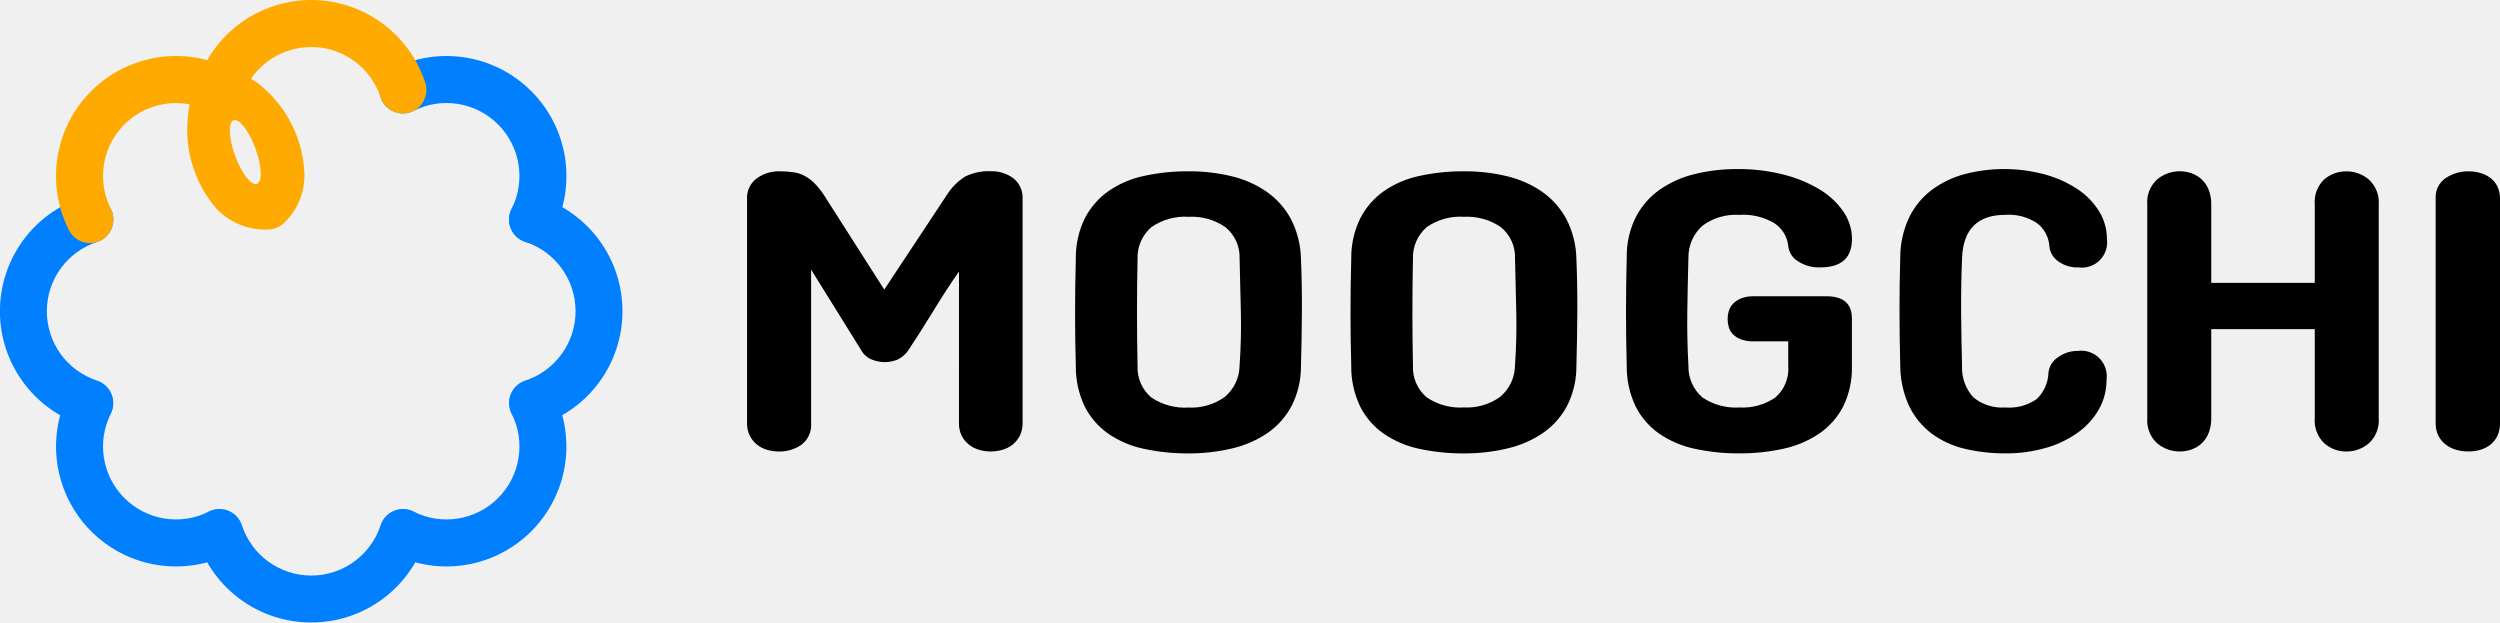
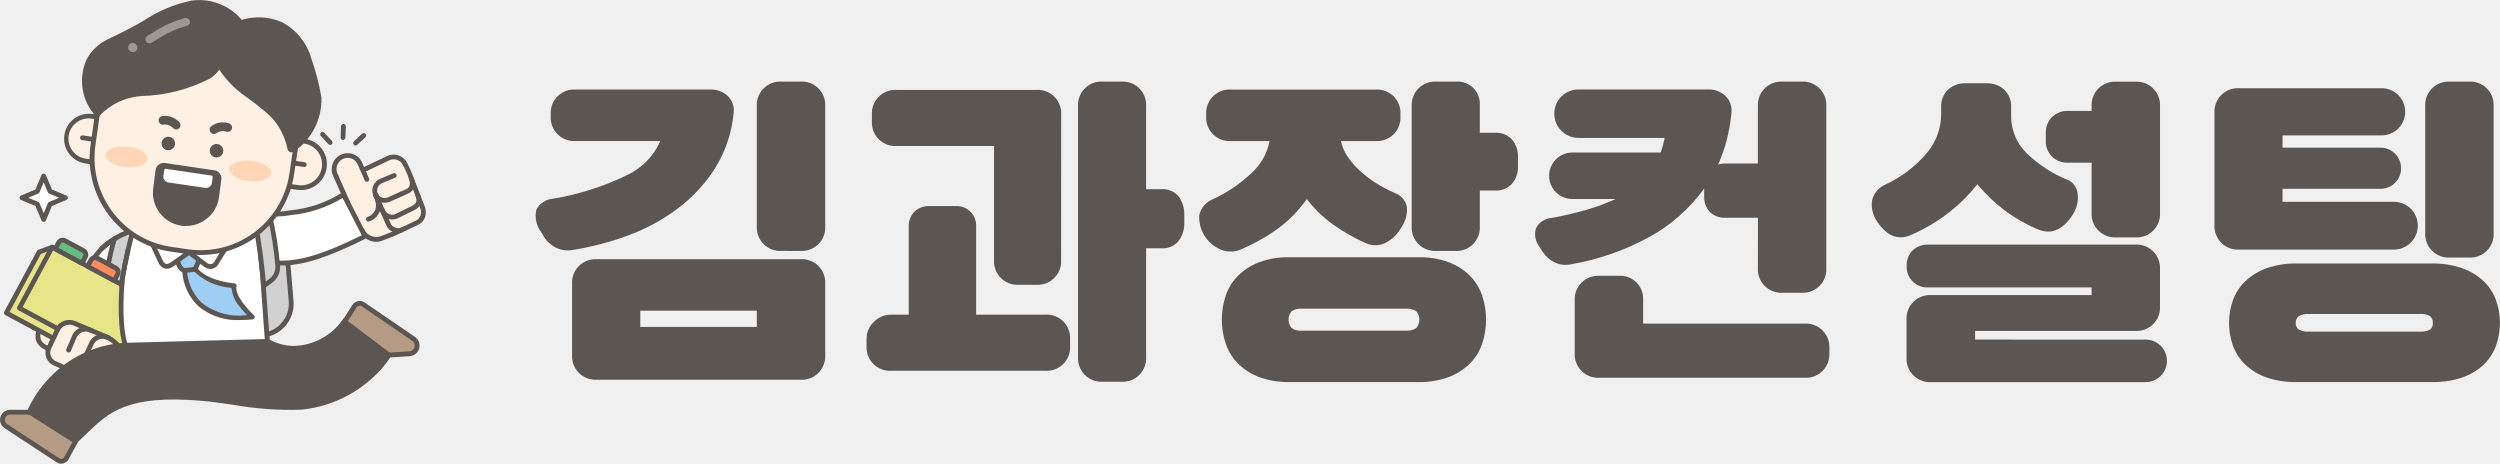
- <svg xmlns="http://www.w3.org/2000/svg" width="158.568" height="39.481" viewBox="0 0 158.568 39.481">
+ <svg xmlns="http://www.w3.org/2000/svg" id="logo" width="180" height="33.383" viewBox="0 0 180 33.383">
  <defs>
    <clipPath id="clip-path">
-       <path id="사각형_3258" data-name="사각형 3258" style="fill:none" d="M0 0h158.568v39.481H0z" />
+       <path id="사각형_2814" data-name="사각형 2814" class="cls-1" d="M0 0h180v33.383H0z" />
+     </clipPath>
+     <clipPath id="clip-path-3">
+       <path id="사각형_2810" data-name="사각형 2810" class="cls-1" d="M0 0h4.453v2.464H0z" />
+     </clipPath>
+     <clipPath id="clip-path-4">
+       <path id="사각형_2811" data-name="사각형 2811" class="cls-1" d="M0 0h3.007v1.512H0z" />
    </clipPath>
    <style>
-             .cls-3{fill:#007fff}
+             .cls-1{fill:none}.cls-2{clip-path:url(#clip-path)}.cls-3{fill:#5b5652}.cls-4{fill:#fff}.cls-5{fill:#fff0e4}.cls-6{fill:#d1d1d1}.cls-7{fill:#e8e589}.cls-10{fill:#9fcef5}.cls-11{fill:#b59a84}.cls-14{opacity:.65}.cls-15{clip-path:url(#clip-path-4)}.cls-16{fill:#fdc89d}
        </style>
  </defs>
-   <g id="logo">
-     <g id="그룹_5348" data-name="그룹 5348" style="clip-path:url(#clip-path)">
-       <path id="패스_7452" data-name="패스 7452" class="cls-3" d="M19.74 39.481a7.593 7.593 0 0 1-7.23-5.239 1.49 1.49 0 1 1 2.832-.93 4.628 4.628 0 0 0 8.8 0 1.49 1.49 0 1 1 2.832.93 7.6 7.6 0 0 1-7.23 5.239" />
-       <path id="패스_7453" data-name="패스 7453" class="cls-3" d="M33.777 27.046a1.491 1.491 0 0 1-.464-2.907 4.628 4.628 0 0 0 0-8.8 1.49 1.49 0 1 1 .929-2.832 7.608 7.608 0 0 1 0 14.46 1.478 1.478 0 0 1-.465.075" />
-       <path id="패스_7454" data-name="패스 7454" class="cls-3" d="M5.7 27.046a1.478 1.478 0 0 1-.465-.075 7.608 7.608 0 0 1 0-14.46 1.49 1.49 0 1 1 .929 2.832 4.628 4.628 0 0 0 0 8.8 1.491 1.491 0 0 1-.464 2.903" />
-       <path id="패스_7455" data-name="패스 7455" class="cls-3" d="M28.322 35.93a7.614 7.614 0 0 1-3.441-.823 1.491 1.491 0 0 1 1.346-2.66 4.628 4.628 0 0 0 6.22-6.22 1.491 1.491 0 0 1 2.66-1.346 7.612 7.612 0 0 1-6.785 11.049" />
-       <path id="패스_7456" data-name="패스 7456" class="cls-3" d="M11.158 35.93a7.612 7.612 0 0 1-6.784-11.049 1.491 1.491 0 0 1 2.66 1.346 4.628 4.628 0 0 0 6.219 6.22 1.491 1.491 0 0 1 1.346 2.66 7.611 7.611 0 0 1-3.441.823" />
-       <path id="패스_7457" data-name="패스 7457" class="cls-3" d="M33.776 15.418a1.491 1.491 0 0 1-1.329-2.164 4.628 4.628 0 0 0-6.22-6.22 1.49 1.49 0 1 1-1.345-2.66A7.609 7.609 0 0 1 35.107 14.6a1.49 1.49 0 0 1-1.331.818" />
-       <path id="패스_7458" data-name="패스 7458" d="M26.971 5.239a7.61 7.61 0 0 0-13.827-1.424A7.61 7.61 0 0 0 4.374 14.6a1.493 1.493 0 0 0 1.332.818 1.471 1.471 0 0 0 .671-.162 1.49 1.49 0 0 0 .658-2 4.628 4.628 0 0 1 5-6.637 4.361 4.361 0 0 0-.1.625 7.7 7.7 0 0 0 1.778 5.975 4.277 4.277 0 0 0 3.343 1.34 1.49 1.49 0 0 0 .879-.35 4.1 4.1 0 0 0 1.374-3.151 7.622 7.622 0 0 0-2.652-5.532A4.3 4.3 0 0 0 15.918 5a4.629 4.629 0 0 1 8.221 1.17 1.49 1.49 0 1 0 2.832-.93M16.2 9.41c.41 1.114.455 2.123.1 2.254s-.976-.666-1.386-1.78-.455-2.123-.1-2.254.976.666 1.386 1.78" style="fill:#fa0" />
-       <path id="패스_7459" data-name="패스 7459" d="M60.826 17.22q-.8 1.149-1.631 2.509t-1.582 2.486a1.709 1.709 0 0 1-.7.6 2.153 2.153 0 0 1-.82.153 2.189 2.189 0 0 1-.8-.164 1.343 1.343 0 0 1-.68-.61L51.446 17.1v9.732a1.554 1.554 0 0 1-.622 1.384 2.433 2.433 0 0 1-1.4.422 2.681 2.681 0 0 1-.761-.106 1.836 1.836 0 0 1-.646-.328 1.708 1.708 0 0 1-.457-.562 1.747 1.747 0 0 1-.177-.81V12.624a1.514 1.514 0 0 1 .622-1.314 2.377 2.377 0 0 1 1.419-.445 6.171 6.171 0 0 1 .891.058 2.187 2.187 0 0 1 .727.235 2.681 2.681 0 0 1 .633.48 4.792 4.792 0 0 1 .611.774l3.8 5.956 3.939-5.956a3.8 3.8 0 0 1 1.187-1.212 3.317 3.317 0 0 1 1.63-.339 2.3 2.3 0 0 1 1.431.445 1.55 1.55 0 0 1 .586 1.314v14.21a1.735 1.735 0 0 1-.176.81 1.708 1.708 0 0 1-.457.562 1.84 1.84 0 0 1-.645.328 2.626 2.626 0 0 1-1.477 0 1.836 1.836 0 0 1-.646-.328 1.721 1.721 0 0 1-.458-.558 1.747 1.747 0 0 1-.175-.81z" />
-       <path id="패스_7460" data-name="패스 7460" d="M75.388 28.758a13.049 13.049 0 0 1-2.849-.293 6.269 6.269 0 0 1-2.251-.962 4.69 4.69 0 0 1-1.49-1.724 5.82 5.82 0 0 1-.562-2.579q-.048-1.689-.047-3.366t.047-3.435a5.647 5.647 0 0 1 .574-2.557 4.773 4.773 0 0 1 1.5-1.723 6.233 6.233 0 0 1 2.251-.961 12.818 12.818 0 0 1 2.826-.293 11.3 11.3 0 0 1 2.744.316 6.575 6.575 0 0 1 2.216.985 5.03 5.03 0 0 1 1.525 1.712 5.754 5.754 0 0 1 .644 2.521q.071 1.689.059 3.447t-.058 3.354a5.5 5.5 0 0 1-.586 2.532 4.865 4.865 0 0 1-1.524 1.724 6.727 6.727 0 0 1-2.251.985 11.592 11.592 0 0 1-2.768.317M78.624 16.4a2.445 2.445 0 0 0-.914-2.005 3.8 3.8 0 0 0-2.322-.645 3.724 3.724 0 0 0-2.356.656 2.528 2.528 0 0 0-.88 2.017q-.07 3.4 0 6.778a2.479 2.479 0 0 0 .88 2.016 3.813 3.813 0 0 0 2.356.633 3.622 3.622 0 0 0 2.287-.667 2.64 2.64 0 0 0 .949-2q.117-1.667.082-3.331t-.082-3.452" />
-       <path id="패스_7461" data-name="패스 7461" d="M92.858 28.758a13.049 13.049 0 0 1-2.849-.293 6.269 6.269 0 0 1-2.251-.962 4.69 4.69 0 0 1-1.49-1.724 5.82 5.82 0 0 1-.562-2.579q-.048-1.689-.047-3.366t.047-3.435a5.647 5.647 0 0 1 .574-2.557 4.773 4.773 0 0 1 1.5-1.723 6.233 6.233 0 0 1 2.251-.961 12.818 12.818 0 0 1 2.826-.293 11.3 11.3 0 0 1 2.744.316 6.575 6.575 0 0 1 2.216.985 5.03 5.03 0 0 1 1.525 1.712 5.754 5.754 0 0 1 .644 2.521q.07 1.689.059 3.447t-.058 3.354a5.5 5.5 0 0 1-.586 2.532 4.865 4.865 0 0 1-1.524 1.724 6.727 6.727 0 0 1-2.251.985 11.592 11.592 0 0 1-2.768.317M96.094 16.4a2.445 2.445 0 0 0-.914-2.005 3.8 3.8 0 0 0-2.322-.645 3.724 3.724 0 0 0-2.358.65 2.528 2.528 0 0 0-.88 2.017q-.071 3.4 0 6.778a2.479 2.479 0 0 0 .88 2.016 3.813 3.813 0 0 0 2.356.633 3.622 3.622 0 0 0 2.287-.667 2.64 2.64 0 0 0 .949-2q.117-1.667.082-3.331t-.08-3.446" />
-       <path id="패스_7462" data-name="패스 7462" d="M115.442 16.961a2.437 2.437 0 0 1-1.4-.387 1.291 1.291 0 0 1-.622-1 1.971 1.971 0 0 0-.879-1.419 3.879 3.879 0 0 0-2.216-.528 3.593 3.593 0 0 0-2.333.68 2.67 2.67 0 0 0-.9 2.041q-.048 1.712-.071 3.435t.071 3.412a2.563 2.563 0 0 0 .891 2.017 3.773 3.773 0 0 0 2.345.633 3.65 3.65 0 0 0 2.276-.633 2.389 2.389 0 0 0 .819-2.017v-1.544h-2.18a2.265 2.265 0 0 1-.821-.128 1.4 1.4 0 0 1-.516-.329 1.07 1.07 0 0 1-.258-.457 1.944 1.944 0 0 1-.07-.516 1.749 1.749 0 0 1 .07-.481 1.173 1.173 0 0 1 .258-.457 1.436 1.436 0 0 1 .516-.351 2.089 2.089 0 0 1 .821-.141h4.6q1.619 0 1.618 1.407v3a5.538 5.538 0 0 1-.55 2.58 4.692 4.692 0 0 1-1.526 1.723 6.466 6.466 0 0 1-2.274.962 12.654 12.654 0 0 1-2.779.293 13 13 0 0 1-2.849-.293 6.234 6.234 0 0 1-2.251-.962 4.679 4.679 0 0 1-1.49-1.723 5.822 5.822 0 0 1-.562-2.58q-.048-1.687-.047-3.423t.047-3.495a5.5 5.5 0 0 1 .586-2.532 4.876 4.876 0 0 1 1.513-1.724 6.575 6.575 0 0 1 2.216-.985 11.087 11.087 0 0 1 2.7-.316 11.531 11.531 0 0 1 2.932.351 8.367 8.367 0 0 1 2.3.95 4.819 4.819 0 0 1 1.5 1.407 3.048 3.048 0 0 1 .539 1.723q0 1.808-2.016 1.806" />
-       <path id="패스_7463" data-name="패스 7463" d="M131.811 16.961a2.038 2.038 0 0 1-1.266-.387 1.326 1.326 0 0 1-.564-1 1.981 1.981 0 0 0-.774-1.419 3.247 3.247 0 0 0-2.016-.528q-2.626 0-2.744 2.721-.07 1.8-.058 3.482t.058 3.365a2.776 2.776 0 0 0 .727 2.017 2.865 2.865 0 0 0 2.017.633 3.038 3.038 0 0 0 2-.539 2.446 2.446 0 0 0 .738-1.665 1.312 1.312 0 0 1 .611-.985 2.1 2.1 0 0 1 1.242-.4 1.627 1.627 0 0 1 1.829 1.852 3.745 3.745 0 0 1-.457 1.806 4.567 4.567 0 0 1-1.3 1.477 6.52 6.52 0 0 1-2.028 1 8.954 8.954 0 0 1-2.638.364 10.836 10.836 0 0 1-2.58-.293 5.693 5.693 0 0 1-2.088-.962 4.8 4.8 0 0 1-1.418-1.723 6.152 6.152 0 0 1-.574-2.58q-.094-3.588 0-6.918a5.914 5.914 0 0 1 .586-2.532 4.851 4.851 0 0 1 1.442-1.724 6.132 6.132 0 0 1 2.076-.985 9.922 9.922 0 0 1 5.1.035 7.176 7.176 0 0 1 2.076.95 4.531 4.531 0 0 1 1.348 1.407 3.323 3.323 0 0 1 .481 1.723 1.607 1.607 0 0 1-1.829 1.806" />
-       <path id="패스_7464" data-name="패스 7464" d="M146.819 20.877h-6.566v5.629a2.51 2.51 0 0 1-.165.961 1.818 1.818 0 0 1-.445.657 1.877 1.877 0 0 1-.645.387 2.23 2.23 0 0 1-2.17-.387 1.971 1.971 0 0 1-.633-1.618V12.975a1.941 1.941 0 0 1 .633-1.6 2.23 2.23 0 0 1 2.17-.387 1.877 1.877 0 0 1 .645.387 1.81 1.81 0 0 1 .445.657 2.442 2.442 0 0 1 .165.938v4.971h6.566v-4.966a1.971 1.971 0 0 1 .609-1.607 2.145 2.145 0 0 1 1.407-.5 2.175 2.175 0 0 1 1.408.515 1.938 1.938 0 0 1 .633 1.6v13.523a1.968 1.968 0 0 1-.633 1.618 2.175 2.175 0 0 1-1.408.515 2.115 2.115 0 0 1-1.407-.515 2.008 2.008 0 0 1-.609-1.618z" />
-       <path id="패스_7465" data-name="패스 7465" d="M154.487 12.6a1.456 1.456 0 0 1 .646-1.313 2.567 2.567 0 0 1 1.441-.422 2.62 2.62 0 0 1 .739.106 1.956 1.956 0 0 1 .646.316 1.515 1.515 0 0 1 .445.539 1.721 1.721 0 0 1 .164.774v14.233a1.855 1.855 0 0 1-.164.81 1.6 1.6 0 0 1-.445.562 1.855 1.855 0 0 1-.646.329 2.619 2.619 0 0 1-.739.1 2.829 2.829 0 0 1-.774-.1 1.955 1.955 0 0 1-.667-.329 1.629 1.629 0 0 1-.47-.562 1.76 1.76 0 0 1-.176-.81z" />
+   <g id="그룹_5097" data-name="그룹 5097" class="cls-2">
+     <g id="그룹_5096" data-name="그룹 5096">
+       <g id="그룹_5095" data-name="그룹 5095" class="cls-2">
+         <path id="패스_6768" data-name="패스 6768" class="cls-3" d="M449.142 80.206a1.966 1.966 0 0 1-1.028-.155 2.207 2.207 0 0 1-1.028-.992l-.072-.12a1.969 1.969 0 0 1-.371-1.661 1.475 1.475 0 0 1 1.157-.778 19.362 19.362 0 0 0 5.331-1.685 4.9 4.9 0 0 0 2.438-2.474h-6.1a1.685 1.685 0 0 1-1.793-1.793v-.12a1.685 1.685 0 0 1 1.793-1.793h9.7a1.748 1.748 0 0 1 1.255.466 1.423 1.423 0 0 1 .418 1.231 9.039 9.039 0 0 1-1.327 3.956 11.039 11.039 0 0 1-2.713 2.928 14.007 14.007 0 0 1-3.621 1.948 20.837 20.837 0 0 1-4.052 1.04m16.517.646a1.686 1.686 0 0 1 1.793 1.793v5.091a1.686 1.686 0 0 1-1.793 1.793h-14.64a1.686 1.686 0 0 1-1.793-1.793v-5.09a1.685 1.685 0 0 1 1.793-1.793zm-11.522 4.876h8.39v-1.169h-8.39zm10.183-5.474a1.686 1.686 0 0 1-1.793-1.793v-8.603a1.686 1.686 0 0 1 1.793-1.793h1.339a1.686 1.686 0 0 1 1.793 1.793v8.605a1.686 1.686 0 0 1-1.793 1.793z" transform="translate(-408.023 -62.188)" />
+         <path id="패스_6769" data-name="패스 6769" class="cls-3" d="M735.66 84.842a1.686 1.686 0 0 1 1.793 1.793v.454a1.685 1.685 0 0 1-1.793 1.793h-11.067a1.685 1.685 0 0 1-1.793-1.793v-.5a1.66 1.66 0 0 1 .526-1.231 1.747 1.747 0 0 1 1.267-.514h1.243v-6.336a1.454 1.454 0 0 1 .406-1.076 1.486 1.486 0 0 1 1.1-.406h1.865a1.4 1.4 0 0 1 1.482 1.482v6.334zm1.147-3.944a1.686 1.686 0 0 1-1.793 1.793h-1.243a1.686 1.686 0 0 1-1.793-1.793V72.7h-7a1.686 1.686 0 0 1-1.793-1.793v-.454a1.686 1.686 0 0 1 1.793-1.793h10.04a1.686 1.686 0 0 1 1.793 1.793zm3.012 8.773a1.685 1.685 0 0 1-1.793-1.793V69.855a1.685 1.685 0 0 1 1.793-1.793h1.315a1.685 1.685 0 0 1 1.793 1.793v5.952h1.1a1.474 1.474 0 0 1 1.243.526 2.167 2.167 0 0 1 .406 1.363v.478a2.164 2.164 0 0 1-.406 1.362 1.472 1.472 0 0 1-1.243.526h-1.1v7.816a1.685 1.685 0 0 1-1.793 1.793z" transform="translate(-660.407 -62.187)" />
+         <path id="패스_6770" data-name="패스 6770" class="cls-3" d="M1014.152 76.095a1.319 1.319 0 0 1 .848 1 2.237 2.237 0 0 1-.442 1.53 2.568 2.568 0 0 1-1.267 1.123 1.665 1.665 0 0 1-1.243-.048 13.83 13.83 0 0 1-2.45-1.41 8.834 8.834 0 0 1-1.8-1.769 10.316 10.316 0 0 1-.9 1.088 8.8 8.8 0 0 1-1.028.92 11.6 11.6 0 0 1-1.243.825 16.228 16.228 0 0 1-1.542.777 1.887 1.887 0 0 1-1.279.1 2.523 2.523 0 0 1-1.757-2.534 1.608 1.608 0 0 1 1-1.171 10.257 10.257 0 0 0 2.8-1.912 4.16 4.16 0 0 0 1.267-2.271h-2.773a1.685 1.685 0 0 1-1.793-1.793v-.12a1.685 1.685 0 0 1 1.793-1.793h10.4a1.685 1.685 0 0 1 1.793 1.793v.12a1.685 1.685 0 0 1-1.793 1.793h-2.486a2.931 2.931 0 0 0 .43 1.052 5.449 5.449 0 0 0 .848 1.016 7.885 7.885 0 0 0 1.183.92 10.16 10.16 0 0 0 1.434.765m-7.625 13.6a5.957 5.957 0 0 1-2.127-.347 4.354 4.354 0 0 1-1.518-.944 3.757 3.757 0 0 1-.908-1.422 5.453 5.453 0 0 1 0-3.561 3.756 3.756 0 0 1 .908-1.422 4.354 4.354 0 0 1 1.518-.944 5.957 5.957 0 0 1 2.127-.347h9.323a5.959 5.959 0 0 1 2.127.347 4.356 4.356 0 0 1 1.518.944 3.761 3.761 0 0 1 .908 1.422 5.458 5.458 0 0 1 0 3.561 3.762 3.762 0 0 1-.908 1.422 4.356 4.356 0 0 1-1.518.944 5.959 5.959 0 0 1-2.127.347zm.908-5.283a1.118 1.118 0 0 0-.741.191.938.938 0 0 0 0 1.2 1.117 1.117 0 0 0 .741.191h7.482a1.164 1.164 0 0 0 .765-.191.937.937 0 0 0 0-1.2 1.165 1.165 0 0 0-.765-.191zm9.705-4.159a1.686 1.686 0 0 1-1.793-1.793v-8.605a1.685 1.685 0 0 1 1.793-1.793h1.41a1.6 1.6 0 0 1 1.7 1.7v1.984h1.1a1.537 1.537 0 0 1 1.219.49 1.867 1.867 0 0 1 .43 1.279v.621a1.867 1.867 0 0 1-.43 1.279 1.536 1.536 0 0 1-1.219.49h-1.1v2.558a1.686 1.686 0 0 1-1.793 1.793z" transform="translate(-913.704 -62.188)" />
+         <path id="패스_6771" data-name="패스 6771" class="cls-3" d="M1296.4 77.863h-2.366a1.461 1.461 0 0 1-1.1-.418 1.525 1.525 0 0 1-.406-1.112v-.574a11.917 11.917 0 0 1-4.04 3.538 18.128 18.128 0 0 1-5.5 1.912 2.246 2.246 0 0 1-.49.048 1.665 1.665 0 0 1-.55-.1 2.085 2.085 0 0 1-.562-.311 2.379 2.379 0 0 1-.55-.622l-.167-.263a1.473 1.473 0 0 1-.251-1.339 1.341 1.341 0 0 1 1.111-.741 25.216 25.216 0 0 0 2.57-.6 14.108 14.108 0 0 0 2.043-.765h-3.036a1.675 1.675 0 1 1 0-3.347h6.287a6.475 6.475 0 0 0 .287-1.052h-6.143a1.746 1.746 0 1 1 0-3.49h9.275a1.723 1.723 0 0 1 1.255.478 1.456 1.456 0 0 1 .418 1.243 12.315 12.315 0 0 1-.335 1.924 10.7 10.7 0 0 1-.621 1.757 1.589 1.589 0 0 1 .5-.072h2.366v-4.102a1.685 1.685 0 0 1 1.793-1.793h1.339a1.686 1.686 0 0 1 1.793 1.793v11.617a1.686 1.686 0 0 1-1.793 1.793h-1.339a1.686 1.686 0 0 1-1.793-1.793zm3.346 7.625a1.685 1.685 0 0 1 1.793 1.793v.311a1.686 1.686 0 0 1-1.793 1.793H1285a1.686 1.686 0 0 1-1.793-1.793v-3.753a1.685 1.685 0 0 1 1.793-1.793h1.41a1.639 1.639 0 0 1 1.721 1.721v1.721z" transform="translate(-1169.826 -62.187)" />
+         <path id="패스_6772" data-name="패스 6772" class="cls-3" d="M1575.281 75.138a1.118 1.118 0 0 1 .478.383 1.334 1.334 0 0 1 .239.609 2.148 2.148 0 0 1-.036.741 2.412 2.412 0 0 1-.323.777 3.449 3.449 0 0 1-.634.753 1.965 1.965 0 0 1-.645.382 1.457 1.457 0 0 1-.633.072 2.2 2.2 0 0 1-.6-.155 11.509 11.509 0 0 1-2.462-1.422 11.116 11.116 0 0 1-1.888-1.829 11.8 11.8 0 0 1-2 2 12.561 12.561 0 0 1-2.737 1.638 1.845 1.845 0 0 1-.514.167 1.614 1.614 0 0 1-.586-.012 1.647 1.647 0 0 1-.633-.287 2.786 2.786 0 0 1-.634-.657 2.2 2.2 0 0 1-.49-1.638 1.645 1.645 0 0 1 .968-1.183 8.672 8.672 0 0 0 3.024-2.319 4.346 4.346 0 0 0 .992-2.677v-.6a1.619 1.619 0 0 1 .49-1.231 1.81 1.81 0 0 1 1.3-.466h1.458a1.812 1.812 0 0 1 1.3.466 1.621 1.621 0 0 1 .49 1.231v.765a3.753 3.753 0 0 0 1.088 2.546 9.3 9.3 0 0 0 2.976 1.948m5.57 11.5a1.531 1.531 0 1 1 0 3.06h-15.37a1.686 1.686 0 0 1-1.793-1.793v-2.681a1.686 1.686 0 0 1 1.793-1.793H1577v-.55h-11.761a1.476 1.476 0 0 1-1.554-1.554 1.48 1.48 0 0 1 .43-1.112 1.545 1.545 0 0 1 1.124-.418h14.892a1.686 1.686 0 0 1 1.793 1.793v2.629a1.685 1.685 0 0 1-1.793 1.793h-11.521v.622zm-5.51-12.74a1.523 1.523 0 0 1-1.625-1.625v-.5a1.568 1.568 0 0 1 .442-1.159 1.6 1.6 0 0 1 1.183-.442H1577v-.311a1.685 1.685 0 0 1 1.793-1.793h1.339a1.685 1.685 0 0 1 1.793 1.793v7.625a1.686 1.686 0 0 1-1.793 1.793h-1.339a1.686 1.686 0 0 1-1.793-1.8V73.9z" transform="translate(-1426.404 -62.188)" />
+         <path id="패스_6773" data-name="패스 6773" class="cls-3" d="M1851.968 72.82h7a1.483 1.483 0 1 1 0 2.964h-7v.932h7.96a1.722 1.722 0 1 1 0 3.442h-11.067a1.686 1.686 0 0 1-1.793-1.793v-8.031a1.685 1.685 0 0 1 1.793-1.793H1859a1.7 1.7 0 1 1 0 3.394h-7.028zm1 16.876a6.351 6.351 0 0 1-2.127-.323 4.257 4.257 0 0 1-1.518-.9 3.616 3.616 0 0 1-.908-1.351 4.9 4.9 0 0 1 0-3.37 3.615 3.615 0 0 1 .908-1.35 4.4 4.4 0 0 1 1.518-.908 6.145 6.145 0 0 1 2.127-.335h9.777a6.25 6.25 0 0 1 2.14.335 4.384 4.384 0 0 1 1.53.908 3.624 3.624 0 0 1 .908 1.35 4.905 4.905 0 0 1 0 3.37 3.625 3.625 0 0 1-.908 1.351 4.247 4.247 0 0 1-1.53.9 6.461 6.461 0 0 1-2.14.323zm.932-4.9a1.372 1.372 0 0 0-.765.155.564.564 0 0 0-.215.49.532.532 0 0 0 .215.478 1.466 1.466 0 0 0 .765.143h7.936a1.4 1.4 0 0 0 .753-.143.544.544 0 0 0 .2-.478.578.578 0 0 0-.2-.49 1.308 1.308 0 0 0-.753-.155zm10.135-4.064a1.686 1.686 0 0 1-1.793-1.793v-9.083a1.685 1.685 0 0 1 1.793-1.793h1.339a1.685 1.685 0 0 1 1.793 1.793v9.083a1.686 1.686 0 0 1-1.793 1.793z" transform="translate(-1687.626 -62.188)" />
+         <path id="패스_6774" data-name="패스 6774" class="cls-4" d="M20.008 150.067a.154.154 0 0 1-.142-.095l-.387-.928-.928-.388a.154.154 0 0 1 0-.285l.928-.387.387-.928a.154.154 0 0 1 .285 0l.388.928.928.387a.154.154 0 0 1 0 .285l-.928.388-.388.928a.154.154 0 0 1-.142.095" transform="translate(-16.863 -134.276)" />
+         <path id="패스_6775" data-name="패스 6775" class="cls-5" d="m258.084 134.38-.713-1.85a.8.8 0 0 0-.041-.106l-.091-.236q-.1-.262-.225-.514l-.133-.271a.9.9 0 0 0-1.193-.422c-.824.382-2.041.957-2.455 1.207a1.21 1.21 0 0 0-.516 1.457l.036.087a7.807 7.807 0 0 1-2.753 1.351l-.755.182.51 2.645a7.894 7.894 0 0 0 4.037-1.724 1.137 1.137 0 0 0 1.29.616 21.283 21.283 0 0 0 2.406-1.042l.267-.131a.875.875 0 0 0 .333-1.25" transform="translate(-227.726 -119.598)" />
+         <path id="패스_6776" data-name="패스 6776" class="cls-3" d="M247.923 136.272a.173.173 0 0 1-.169-.14l-.51-2.645a.173.173 0 0 1 .129-.2l.747-.18c.112-.04.229-.079.352-.119a6.822 6.822 0 0 0 2.247-1.122 1.385 1.385 0 0 1 .6-1.637c.411-.247 1.57-.8 2.471-1.215a1.083 1.083 0 0 1 1.42.5l.133.271c.084.172.162.349.231.528l.089.23a.956.956 0 0 1 .045.117l.709 1.839a1.227 1.227 0 0 1 .083.932.944.944 0 0 1-.5.542l-.265.13c-.3.139-.546.254-.76.355a13.512 13.512 0 0 1-1.667.695 1.273 1.273 0 0 1-1.395-.536 7.782 7.782 0 0 1-3.978 1.653h-.01m-.31-2.689.45 2.333a7.954 7.954 0 0 0 3.8-1.683.173.173 0 0 1 .25.059.968.968 0 0 0 1.083.536 13.047 13.047 0 0 0 1.63-.68c.215-.1.458-.217.76-.355l.263-.129a.6.6 0 0 0 .325-.346.89.89 0 0 0-.072-.675l-.005-.013-.713-1.85v-.011a.618.618 0 0 0-.032-.083l-.005-.012-.091-.236a6.514 6.514 0 0 0-.218-.5l-.133-.271a.736.736 0 0 0-.965-.342c-1.263.586-2.129 1.012-2.439 1.2a1.039 1.039 0 0 0-.444 1.245l.035.084a.172.172 0 0 1-.05.2 7.035 7.035 0 0 1-2.456 1.261c-.124.041-.242.08-.353.12l-.017.005z" transform="translate(-225.898 -117.786)" />
+         <path id="패스_6777" data-name="패스 6777" class="cls-5" d="m334.909 149.718.443-.2a.69.69 0 0 0 .251-.936" transform="translate(-305.999 -135.759)" />
+         <path id="패스_6778" data-name="패스 6778" class="cls-3" d="M333.081 148.063a.173.173 0 0 1-.07-.33l.443-.2a.351.351 0 0 0 .192-.207.658.658 0 0 0-.026-.5.173.173 0 1 1 .311-.149 1 1 0 0 1 .037.77.681.681 0 0 1-.379.4l-.438.2a.173.173 0 0 1-.07.015" transform="translate(-304.171 -133.931)" />
+         <path id="패스_6779" data-name="패스 6779" class="cls-5" d="M313.023 161.736a.728.728 0 0 0 .96.393l.93-.415" transform="translate(-286.002 -147.754)" />
+         <path id="패스_6780" data-name="패스 6780" class="cls-3" d="M311.864 160.523a.862.862 0 0 1-.83-.555.173.173 0 0 1 .324-.12.56.56 0 0 0 .735.292l.922-.412a.173.173 0 0 1 .141.315l-.93.415-.015.006a1.08 1.08 0 0 1-.347.059" transform="translate(-284.175 -145.926)" />
+         <path id="패스_6781" data-name="패스 6781" class="cls-5" d="m279.571 133.1-.9-2.034a.966.966 0 0 1 .507-1.255l.023-.01a.953.953 0 0 1 1.224.427l.527 1.2" transform="translate(-254.547 -118.525)" />
+         <path id="패스_6782" data-name="패스 6782" class="cls-3" d="M277.763 131.459a.173.173 0 0 1-.158-.1l-.9-2.034a1.145 1.145 0 0 1 .6-1.484l.023-.01a1.131 1.131 0 0 1 1.445.5l.006.012.527 1.2a.173.173 0 1 1-.316.138l-.524-1.2a.784.784 0 0 0-1-.344l-.021.009a.8.8 0 0 0-.419 1.032l.9 2.03a.173.173 0 0 1-.158.243" transform="translate(-252.74 -116.709)" />
+         <path id="패스_6783" data-name="패스 6783" class="cls-3" d="M312.345 148.644a.919.919 0 0 1-.867-.593l-.932-2.131v-.009a.924.924 0 0 1 .537-1.182l.927-.388a.173.173 0 0 1 .133.319l-.932.39a.58.58 0 0 0-.343.737l.931 2.131v.009a.587.587 0 0 0 .75.338.173.173 0 0 1 .111.327.984.984 0 0 1-.316.053" transform="translate(-283.684 -131.869)" />
+         <path id="패스_6784" data-name="패스 6784" class="cls-3" d="M317.758 163.318a.946.946 0 0 1-.888-.608.173.173 0 1 1 .324-.12.6.6 0 0 0 .748.354l1.283-.631a.458.458 0 0 0 .223-.615.173.173 0 1 1 .311-.149.8.8 0 0 1-.385 1.075l-1.291.635-.021.009a.946.946 0 0 1-.3.05" transform="translate(-289.507 -147.515)" />
+         <path id="패스_6785" data-name="패스 6785" class="cls-3" d="M305.379 162.785a.173.173 0 0 1-.066-.332.944.944 0 0 0 .579-.547 1.325 1.325 0 0 0-.134-.947.173.173 0 0 1 .3-.172 1.669 1.669 0 0 1 .161 1.23 1.271 1.271 0 0 1-.774.754.172.172 0 0 1-.066.013" transform="translate(-278.86 -146.828)" />
+         <path id="패스_6786" data-name="패스 6786" class="cls-6" d="M132.583 192.479a2.28 2.28 0 0 1 2.466 2.078l.253 2.969a2.28 2.28 0 0 1-2.078 2.466l-8.08.688" transform="translate(-114.34 -175.856)" />
+         <path id="패스_6787" data-name="패스 6787" class="cls-3" d="M123.316 199.023a.173.173 0 0 1-.014-.345l8.08-.688a2.108 2.108 0 0 0 1.921-2.279l-.253-2.969a2.108 2.108 0 0 0-2.279-1.921.173.173 0 1 1-.029-.344 2.453 2.453 0 0 1 2.652 2.236l.253 2.969a2.453 2.453 0 0 1-2.236 2.652l-8.08.688h-.015" transform="translate(-112.514 -174.027)" />
+         <path id="패스_6788" data-name="패스 6788" class="cls-4" d="M225.406 167.18c1.858.229 3.779-.382 6.78-1.882l-1.546-3a9.471 9.471 0 0 1-4.284 1.378l-.994.059" transform="translate(-205.909 -148.284)" />
+         <path id="패스_6789" data-name="패스 6789" class="cls-3" d="M224.352 165.574a6.479 6.479 0 0 1-.793-.049.173.173 0 1 1 .042-.343c1.7.209 3.476-.276 6.526-1.787l-1.38-2.682a8.76 8.76 0 0 1-3.714 1.231c-.167.024-.324.046-.474.071h-.018l-.993.059a.171.171 0 0 1-.183-.162.173.173 0 0 1 .162-.182l.984-.058c.151-.025.307-.047.473-.071a8.41 8.41 0 0 0 3.737-1.281.173.173 0 0 1 .247.066l.852 1.656.694 1.349a.173.173 0 0 1-.076.233c-2.746 1.372-4.507 1.947-6.085 1.947" transform="translate(-204.082 -146.458)" />
+         <path id="패스_6790" data-name="패스 6790" class="cls-5" d="m34.271 276.363-.556.774-.986-.459-.1-.935" transform="translate(-29.81 -251.941)" />
+         <path id="패스_6791" data-name="패스 6791" class="cls-5" d="M31.678 275.744s-.471.957.748 1.295" transform="translate(-28.862 -251.941)" />
+         <path id="패스_6792" data-name="패스 6792" class="cls-3" d="M30.6 275.384a.174.174 0 0 1-.046-.006 1.26 1.26 0 0 1-.882-.649 1.129 1.129 0 0 1 .025-.888.173.173 0 0 1 .31.152.787.787 0 0 0-.019.6.943.943 0 0 0 .658.455.173.173 0 0 1-.046.339" transform="translate(-27.037 -250.113)" />
+         <path id="패스_6793" data-name="패스 6793" class="cls-4" d="m66.808 189.8-4.467.324a7.392 7.392 0 0 1 1.94-4.781 5.821 5.821 0 0 1 2.462-1.353 21.693 21.693 0 0 1 3.092-.729" transform="translate(-56.96 -167.439)" />
+         <path id="패스_6794" data-name="패스 6794" class="cls-3" d="M60.514 188.466a.173.173 0 0 1-.172-.185 7.642 7.642 0 0 1 1.991-4.891 5.88 5.88 0 0 1 2.533-1.395 21.673 21.673 0 0 1 3.117-.735.173.173 0 1 1 .053.341 21.324 21.324 0 0 0-3.068.723 5.558 5.558 0 0 0-2.392 1.31 7.187 7.187 0 0 0-1.873 4.472l4.266-.309a.173.173 0 0 1 .025.344l-4.467.324h-.012" transform="translate(-55.133 -165.611)" />
+         <path id="패스_6795" data-name="패스 6795" class="cls-6" d="m91.148 192.464-.069.207s-.44 1.637-.7 3.28l-.074.524-.661-.288a.606.606 0 0 1-.361-.622 11.678 11.678 0 0 1 .273-1.565 8.7 8.7 0 0 1 .256-.859" transform="translate(-81.569 -175.85)" />
+         <path id="패스_6796" data-name="패스 6796" class="cls-3" d="M88.473 194.82a.174.174 0 0 1-.069-.014l-.661-.288a.775.775 0 0 1-.464-.8 11.879 11.879 0 0 1 .281-1.589l.032-.135c.065-.273.139-.582.226-.83a.173.173 0 0 1 .326.115c-.082.231-.153.53-.216.795l-.033.136a11.545 11.545 0 0 0-.273 1.546.431.431 0 0 0 .259.445l.453.2.042-.3c.263-1.636.7-3.285.709-3.3v-.01l.069-.207a.173.173 0 0 1 .328.109l-.067.2c-.026.1-.447 1.687-.7 3.258l-.073.521a.173.173 0 0 1-.171.149" transform="translate(-79.74 -174.022)" />
+         <path id="패스_6797" data-name="패스 6797" class="cls-7" d="m12.465 214.808-7.2-3.884 2.365-4.385.936-.345 4.837 8.269z" transform="translate(-4.809 -188.395)" />
+         <path id="패스_6798" data-name="패스 6798" class="cls-3" d="M10.638 213.154a.172.172 0 0 1-.082-.021l-7.2-3.884a.173.173 0 0 1-.07-.234l2.365-4.385a.173.173 0 0 1 .092-.08l.936-.345a.173.173 0 0 1 .209.075l4.837 8.269a.173.173 0 0 1-.089.249l-.936.345a.172.172 0 0 1-.06.011m-6.97-4.127 6.982 3.765.669-.247-4.66-7.966-.739.272z" transform="translate(-2.981 -186.568)" />
+         <path id="사각형_2809" data-name="사각형 2809" class="cls-7" transform="rotate(-61.661 19.28 9.928)" d="M0 0h4.982v8.183H0z" />
+         <path id="패스_6799" data-name="패스 6799" class="cls-3" d="M21.479 212.808a.172.172 0 0 1-.082-.021L14.2 208.9a.172.172 0 0 1-.07-.234l2.365-4.385a.173.173 0 0 1 .234-.07l7.2 3.884a.173.173 0 0 1 .07.234l-2.365 4.385a.173.173 0 0 1-.152.091m-6.968-4.127 6.9 3.72 2.2-4.081-6.9-3.72z" transform="translate(-12.887 -186.568)" />
+         <path id="패스_6800" data-name="패스 6800" d="m48.032 201.932-1.917-1.032.248-.46a.331.331 0 0 1 .448-.134l1.335.72a.331.331 0 0 1 .134.448z" transform="translate(-42.134 -182.977)" style="fill:#66bd82" />
+         <path id="패스_6801" data-name="패스 6801" class="cls-3" d="M46.205 200.276a.172.172 0 0 1-.082-.021l-1.917-1.034a.173.173 0 0 1-.07-.234l.248-.46a.5.5 0 0 1 .682-.2l1.335.72a.5.5 0 0 1 .2.682l-.248.46a.172.172 0 0 1-.152.091M44.522 199l1.614.87.166-.308a.158.158 0 0 0-.064-.214l-1.335-.72a.158.158 0 0 0-.214.064z" transform="translate(-40.307 -181.148)" />
+         <path id="패스_6802" data-name="패스 6802" d="m74.993 216.472-1.917-1.034.248-.46a.331.331 0 0 1 .448-.134l1.335.72a.331.331 0 0 1 .134.448z" transform="translate(-66.768 -196.262)" style="fill:#fd8b62" />
+         <path id="패스_6803" data-name="패스 6803" class="cls-3" d="M73.166 214.819a.173.173 0 0 1-.082-.021l-1.917-1.034a.173.173 0 0 1-.07-.234l.248-.46a.5.5 0 0 1 .682-.2l1.335.72a.5.5 0 0 1 .2.682l-.248.46a.173.173 0 0 1-.152.091m-1.684-1.277 1.614.87.166-.308a.158.158 0 0 0-.064-.214l-1.335-.72a.158.158 0 0 0-.214.064z" transform="translate(-64.941 -194.436)" />
+         <path id="패스_6804" data-name="패스 6804" class="cls-4" d="M101.074 175.64c-.117 1.41-.214 3.959.364 5.1l10.085-.516-.383-5.242a18.807 18.807 0 0 0-.109-4.747" transform="translate(-92.268 -155.539)" />
+         <path id="패스_6805" data-name="패스 6805" class="cls-3" d="M99.622 179.084a.172.172 0 0 1-.154-.095c-.631-1.245-.477-4.045-.382-5.191a.173.173 0 0 1 .344.029c-.091 1.086-.237 3.691.3 4.906l9.794-.5-.37-5.066a.169.169 0 0 1 0-.03 18.744 18.744 0 0 0-.1-4.689.173.173 0 1 1 .335-.082 18.525 18.525 0 0 1 .114 4.79l.382 5.228a.173.173 0 0 1-.163.185l-10.086.516h-.009" transform="translate(-90.452 -153.711)" />
+         <path id="선_194" data-name="선 194" class="cls-4" transform="translate(18.764 18.472)" d="M.109.97 0 0" />
+         <path id="패스_6806" data-name="패스 6806" class="cls-3" d="M215.652 213.308a.173.173 0 0 1-.171-.153l-.109-.97a.173.173 0 0 1 .343-.038l.109.97a.172.172 0 0 1-.152.191h-.019" transform="translate(-196.78 -193.693)" />
+         <path id="패스_6807" data-name="패스 6807" class="cls-10" d="M154.011 224.661s0 3.865 4.87 3.348c0 0-1.51-1.376-1.3-2.252 0 0-2.036-.145-2.811-1.19" transform="translate(-140.716 -205.183)" />
+         <path id="패스_6808" data-name="패스 6808" class="cls-3" d="M156.192 226.4a4.344 4.344 0 0 1-3.007-.987 3.734 3.734 0 0 1-1.173-2.581.173.173 0 0 1 .173-.172.173.173 0 0 1 .173.173 3.443 3.443 0 0 0 1.062 2.327 4.294 4.294 0 0 0 3.248.88 7.062 7.062 0 0 1-.478-.552 2.412 2.412 0 0 1-.63-1.406 4.32 4.32 0 0 1-2.758-1.241.173.173 0 0 1 .277-.206c.719.968 2.665 1.119 2.685 1.12a.172.172 0 0 1 .155.212c-.15.636.853 1.72 1.252 2.084a.173.173 0 0 1-.1.3 8.361 8.361 0 0 1-.881.049m-3.835-3.568z" transform="translate(-138.89 -203.356)" />
+         <path id="패스_6809" data-name="패스 6809" class="cls-10" d="M147.045 196.81s-.084 1.558.6 1.719l.756-.093.581-1.316-.519-1.1s-.893-.346-1.417.794" transform="translate(-134.349 -179.05)" />
+         <path id="패스_6810" data-name="패스 6810" class="cls-3" d="M145.815 196.836a.173.173 0 0 1-.04 0c-.358-.085-.589-.442-.686-1.061a4.46 4.46 0 0 1-.045-.835.172.172 0 0 1 .016-.063 1.313 1.313 0 0 1 1.636-.883.173.173 0 0 1 .094.088l.519 1.1a.173.173 0 0 1 0 .143l-.582 1.316a.173.173 0 0 1-.137.1l-.756.093h-.021m-.427-1.85c-.015.386.036 1.365.441 1.5l.624-.077.51-1.155-.452-.962c-.185-.043-.746-.1-1.123.693" transform="translate(-132.52 -177.185)" />
+         <path id="패스_6811" data-name="패스 6811" class="cls-4" d="m123.313 195.458.919 1.969a.68.68 0 0 0 .132.2c.184.184.415.205.752-.039l1.159-.831 1.2.907a.507.507 0 0 0 .741-.09l1.251-2.033" transform="translate(-112.668 -178.586)" />
+         <path id="패스_6812" data-name="패스 6812" class="cls-3" d="M125.99 196.125a.738.738 0 0 1-.443-.155l-1.1-.831-1.055.757c-.383.277-.711.285-.975.021a.853.853 0 0 1-.167-.245l-.919-1.969a.173.173 0 1 1 .313-.146l.919 1.969a.51.51 0 0 0 .1.146c.091.091.215.17.529-.057l1.159-.832a.172.172 0 0 1 .2 0l1.2.907a.379.379 0 0 0 .28.083.33.33 0 0 0 .215-.132l1.247-2.026a.173.173 0 1 1 .294.181l-1.251 2.033-.009.013a.678.678 0 0 1-.447.273.657.657 0 0 1-.093.007" transform="translate(-110.841 -176.758)" />
+         <path id="선_195" data-name="선 195" class="cls-4" transform="translate(5.237 24.259)" d="M3.355 1.809 0 0" />
+         <path id="패스_6813" data-name="패스 6813" class="cls-3" d="M62.2 281.178a.171.171 0 0 1-.082-.021l-3.355-1.809a.173.173 0 1 1 .164-.3l3.355 1.809a.173.173 0 0 1-.082.324" transform="translate(-53.605 -254.938)" />
+         <path id="패스_6814" data-name="패스 6814" class="cls-5" d="M44.843 271.071c.1-.385-.428-1-.8-1.183l-1.321-.558a.854.854 0 0 0-.087-.036l-.938-.4a.948.948 0 0 0-1.22.455l-.651 1.427a.827.827 0 0 0 .477 1.069l1.027.5 1.36.52.672.257.608-1.052s.6-.538.32-.59z" transform="translate(-36.34 -245.616)" />
+         <path id="패스_6815" data-name="패스 6815" class="cls-3" d="M41.57 277.116a.171.171 0 0 1-.072-.016l-3.016-1.387a1 1 0 0 1-.526-1.309l.634-1.345a.173.173 0 1 1 .312.147l-.631 1.339a.655.655 0 0 0 .35.852l3.021 1.389a.173.173 0 0 1-.072.329" transform="translate(-34.606 -249.397)" />
+         <path id="패스_6816" data-name="패스 6816" class="cls-3" d="M79.846 314.74a1.186 1.186 0 0 1-.453-.09l-.613-.253a.173.173 0 0 1 .131-.319l.613.253a.862.862 0 0 0 1.113-.449.173.173 0 1 1 .316.138 1.21 1.21 0 0 1-1.108.72" transform="translate(-71.882 -286.692)" />
+         <path id="패스_6817" data-name="패스 6817" class="cls-3" d="M69.962 280.259a.173.173 0 0 1-.156-.246l.406-.866v-.007a1.036 1.036 0 0 1 1.374-.468.173.173 0 1 1-.152.31.692.692 0 0 0-.915.316l-.4.862a.173.173 0 0 1-.156.1" transform="translate(-63.765 -254.522)" />
+         <path id="패스_6818" data-name="패스 6818" class="cls-3" d="M49.5 270.609a.173.173 0 0 1-.124-.293l1.124-1.156c.085-.262-.463-.732-.882-.94l-2.34-.989a.777.777 0 0 0-1 .372.173.173 0 1 1-.31-.152 1.122 1.122 0 0 1 1.442-.538l2.345.991h.009a2.937 2.937 0 0 1 .761.551c.384.4.362.694.276.872a.174.174 0 0 1-.032.045l-1.142 1.18a.172.172 0 0 1-.124.053" transform="translate(-41.984 -243.792)" />
+         <path id="패스_6819" data-name="패스 6819" class="cls-3" d="M55.347 274.352a.173.173 0 0 1-.159-.24l.443-1.037.006-.013a1.063 1.063 0 0 1 1.4-.465.173.173 0 1 1-.152.31.716.716 0 0 0-.936.311l-.44 1.03a.173.173 0 0 1-.159.1" transform="translate(-50.412 -248.97)" />
+         <path id="패스_6820" data-name="패스 6820" class="cls-3" d="M82.99 183.685a.173.173 0 0 1-.121-.3 5.881 5.881 0 0 1 2.533-1.395 21.663 21.663 0 0 1 3.117-.735.173.173 0 0 1 .053.341 21.34 21.34 0 0 0-3.068.723 5.558 5.558 0 0 0-2.392 1.311.172.172 0 0 1-.121.05" transform="translate(-75.668 -165.611)" />
+         <path id="패스_6821" data-name="패스 6821" class="cls-11" d="m286.236 254.461.79-1.238a.459.459 0 0 1 .657-.154l3.62 2.474a.592.592 0 0 1-.343 1.081l-1.66.107" transform="translate(-261.528 -231.152)" />
+         <path id="패스_6822" data-name="패스 6822" class="cls-3" d="M287.472 255.079a.173.173 0 0 1-.011-.345l1.66-.107h.014a.419.419 0 0 0 .243-.766l-3.62-2.474a.287.287 0 0 0-.41.1v.008l-.79 1.238a.173.173 0 0 1-.291-.186l.787-1.234a.632.632 0 0 1 .9-.208l3.62 2.475a.76.76 0 0 1 .3.861.77.77 0 0 1-.729.535l-1.654.107h-.011" transform="translate(-259.701 -229.327)" />
+         <path id="패스_6823" data-name="패스 6823" class="cls-11" d="M3.968 343.82H2.554a.545.545 0 0 0-.3 1l3.756 2.461a.423.423 0 0 0 .6-.151l.722-1.32" transform="translate(-1.834 -314.14)" />
+         <path id="패스_6824" data-name="패스 6824" class="cls-3" d="M4.408 345.7a.6.6 0 0 1-.327-.1l-3.755-2.462a.718.718 0 0 1 .393-1.318h1.415a.173.173 0 0 1 0 .345H.719a.373.373 0 0 0-.2.684l3.755 2.461a.25.25 0 0 0 .357-.089l.722-1.32a.173.173 0 0 1 .3.166l-.722 1.32a.595.595 0 0 1-.522.31" transform="translate(0 -312.313)" />
+         <path id="패스_6825" data-name="패스 6825" class="cls-3" d="M24.5 274.618a8.12 8.12 0 0 1 7.014-4.806l10.158-.273s2.82 1.812 5.509-1.437l3.207 2.422a8.621 8.621 0 0 1-6.332 3.759c-2.031.2-5.082-.459-7.115-.636-6.263-.545-7.189 1.332-9.139 3.068z" transform="translate(-22.382 -244.959)" />
+         <path id="패스_6826" data-name="패스 6826" class="cls-3" d="m25.563 274.42-3.531-2.244.052-.133a8.209 8.209 0 0 1 1.584-2.364 8.048 8.048 0 0 1 5.582-2.552l10.215-.274.045.029a3.692 3.692 0 0 0 1.677.473 4.422 4.422 0 0 0 3.606-1.875l.105-.127 3.462 2.614-.078.133a7.807 7.807 0 0 1-1.566 1.761 8.857 8.857 0 0 1-4.9 2.083 23.269 23.269 0 0 1-4.948-.361c-.8-.112-1.55-.218-2.2-.275-5.372-.467-6.721.835-8.283 2.343-.231.223-.471.454-.726.682zm-3.1-2.38 3.066 1.948c.215-.195.42-.393.619-.586 1.555-1.5 3.024-2.92 8.552-2.438.658.057 1.415.164 2.217.277a23.078 23.078 0 0 0 4.865.359 8.543 8.543 0 0 0 6.117-3.547l-2.948-2.226a4.811 4.811 0 0 1-3.8 1.873 4.049 4.049 0 0 1-1.784-.5l-10.107.271a7.706 7.706 0 0 0-5.344 2.443 8.291 8.291 0 0 0-1.458 2.124" transform="translate(-20.13 -242.448)" />
+         <path id="패스_6827" data-name="패스 6827" class="cls-6" d="M212.65 178.622s.362 1.875.516 3.532l.121 1.148.507-.384a1.2 1.2 0 0 0 .492-1.074 26.622 26.622 0 0 0-.6-3.76z" transform="translate(-194.294 -162.712)" />
+         <path id="패스_6828" data-name="패스 6828" class="cls-3" d="M211.46 181.649a.173.173 0 0 1-.172-.155l-.121-1.148c-.152-1.631-.51-3.5-.514-3.517a.173.173 0 0 1 .09-.186l1.031-.537a.173.173 0 0 1 .248.114 26.377 26.377 0 0 1 .609 3.792 1.374 1.374 0 0 1-.56 1.219l-.507.384a.172.172 0 0 1-.1.035m-.443-4.759c.083.45.364 2.022.495 3.422l.088.842.264-.2a1.03 1.03 0 0 0 .423-.929 24.76 24.76 0 0 0-.551-3.511z" transform="translate(-192.467 -160.885)" />
+         <path id="패스_6829" data-name="패스 6829" class="cls-4" d="M102.162 209.257c-.132.584-.284 1.31-.4 2.038l-.024.368" transform="translate(-92.955 -191.194)" />
+         <path id="패스_6830" data-name="패스 6830" class="cls-3" d="M99.911 210.007H99.9a.173.173 0 0 1-.161-.184l.024-.368v-.016c.1-.621.235-1.31.4-2.049a.173.173 0 1 1 .337.076c-.165.728-.3 1.407-.4 2.019l-.024.36a.173.173 0 0 1-.172.161" transform="translate(-91.129 -189.365)" />
+         <path id="패스_6831" data-name="패스 6831" class="cls-3" d="M146.958 202.131a.172.172 0 0 1-.11-.04l-.8-.664a.173.173 0 1 1 .22-.266l.7.576.713-.542a.173.173 0 1 1 .209.275l-.822.625a.173.173 0 0 1-.1.035" transform="translate(-133.383 -183.761)" />
+         <path id="패스_6832" data-name="패스 6832" class="cls-5" d="m57.343 100.138-.508-.075a1.628 1.628 0 0 1 .475-3.222l.508.075" transform="translate(-50.658 -88.465)" />
+         <path id="패스_6833" data-name="패스 6833" class="cls-3" d="M55.515 98.481h-.025l-.508-.075a1.8 1.8 0 1 1 .526-3.563l.508.075a.173.173 0 1 1-.05.341l-.508-.075a1.456 1.456 0 1 0-.425 2.88l.508.075a.173.173 0 0 1-.025.343" transform="translate(-48.83 -86.636)" />
+         <path id="패스_6834" data-name="패스 6834" class="cls-5" d="m241.82 105.986.56.083a1.683 1.683 0 1 0 .491-3.329l-.343-.051.2-1.371" transform="translate(-220.946 -92.572)" />
+         <path id="패스_6835" data-name="패스 6835" class="cls-3" d="M240.8 104.431a1.867 1.867 0 0 1-.272-.02l-.56-.083a.173.173 0 1 1 .05-.341l.56.083a1.51 1.51 0 0 0 .441-2.988l-.343-.051a.173.173 0 0 1-.146-.2l.2-1.371a.173.173 0 1 1 .342.05l-.177 1.2.172.025a1.855 1.855 0 0 1-.27 3.691" transform="translate(-219.119 -90.744)" />
+         <path id="선_196" data-name="선 196" class="cls-4" transform="translate(21.137 11.736)" d="m0 0 .779.115" />
+         <path id="패스_6836" data-name="패스 6836" class="cls-3" d="M243.814 134.419h-.025l-.779-.115a.173.173 0 0 1 .05-.342l.779.115a.173.173 0 0 1-.025.343" transform="translate(-221.897 -122.395)" />
+         <path id="패스_6837" data-name="패스 6837" class="cls-5" d="m91.8 32-.635 4.3a6.65 6.65 0 0 1-7.527 5.591l-1.188-.175a6.65 6.65 0 0 1-5.591-7.527l.709-4.95 7.56-3.218" transform="translate(-70.159 -23.777)" />
+         <path id="패스_6838" data-name="패스 6838" class="cls-3" d="M82.776 40.311a6.83 6.83 0 0 1-1-.073l-1.188-.175a6.811 6.811 0 0 1-5.737-7.723l.709-4.949a.173.173 0 0 1 .1-.134l7.56-3.218a.173.173 0 0 1 .135.318l-7.47 3.18-.685 4.852a6.465 6.465 0 0 0 5.446 7.332l1.188.175a6.465 6.465 0 0 0 7.331-5.446l.635-4.3a.173.173 0 1 1 .342.05l-.642 4.3a6.814 6.814 0 0 1-6.726 5.81" transform="translate(-68.326 -21.95)" />
+         <path id="패스_6839" data-name="패스 6839" class="cls-3" d="M82.8 9.583c-1.366-1.16-2.175-1.377-3.274-3.109 0 0-.1 1.621-5.627 2.1a4.756 4.756 0 0 0-3.106 1.5 3.56 3.56 0 0 1-.648-3.874 3.2 3.2 0 0 1 1.49-1.41c.631-.3 1.646-.795 2.572-1.337 2.155-1.263 4.59-2.521 6.92 0a3.723 3.723 0 0 1 4.885 2.606 17.191 17.191 0 0 1 .732 2.807 4.336 4.336 0 0 1-1.891 3.717.124.124 0 0 1-.208-.062 5 5 0 0 0-1.093-2.249 6.013 6.013 0 0 0-.754-.693" transform="translate(-63.772 -1.827)" />
+         <path id="패스_6840" data-name="패스 6840" class="cls-3" d="M82.963 10.968a.286.286 0 0 1-.1-.017.294.294 0 0 1-.183-.207 4.816 4.816 0 0 0-1.058-2.183 4.437 4.437 0 0 0-.583-.546l-.151-.126a17.676 17.676 0 0 0-1.061-.825 7.427 7.427 0 0 1-2.066-2.047 2.171 2.171 0 0 1-.682.646 11.458 11.458 0 0 1-4.965 1.253 4.634 4.634 0 0 0-2.97 1.412l-.114.206-.162-.172A3.761 3.761 0 0 1 68.2 4.3a3.386 3.386 0 0 1 1.57-1.487c.668-.314 1.655-.8 2.559-1.33A9.772 9.772 0 0 1 75.783.039a4.014 4.014 0 0 1 3.6 1.394 4.171 4.171 0 0 1 2.881.158 4.222 4.222 0 0 1 2.116 2.59 17.108 17.108 0 0 1 .74 2.844 4.534 4.534 0 0 1-1.962 3.875.336.336 0 0 1-.195.066m-1.848-3.341.148.124a4.755 4.755 0 0 1 .627.59A5.09 5.09 0 0 1 83 10.59a4.164 4.164 0 0 0 1.778-3.525 17.108 17.108 0 0 0-.723-2.77A3.893 3.893 0 0 0 82.117 1.9a3.893 3.893 0 0 0-2.725-.11l-.109.04-.079-.085A3.726 3.726 0 0 0 75.829.381a9.5 9.5 0 0 0-3.33 1.4 34.054 34.054 0 0 1-2.586 1.345A3.04 3.04 0 0 0 68.5 4.455a3.258 3.258 0 0 0 .483 3.509 5.3 5.3 0 0 1 3.1-1.393c5.235-.449 5.468-1.924 5.47-1.939l.037-.532.285.454a7.145 7.145 0 0 0 2.16 2.23c.318.234.679.5 1.08.84" transform="translate(-61.976)" />
+         <path id="패스_6841" data-name="패스 6841" class="cls-3" d="M136.407 115.312a.418.418 0 1 1-.353-.475.419.419 0 0 1 .353.475" transform="translate(-123.871 -104.92)" />
+         <path id="패스_6842" data-name="패스 6842" class="cls-3" d="M135.263 115.006a.5.5 0 0 1-.072-.005.486.486 0 1 1 .072.005m0-.837a.35.35 0 1 0 .052 0 .347.347 0 0 0-.052 0" transform="translate(-123.141 -104.188)" />
+         <path id="패스_6843" data-name="패스 6843" class="cls-3" d="M176.6 121.3a.418.418 0 1 1-.353-.475.419.419 0 0 1 .353.475" transform="translate(-160.599 -110.39)" />
+         <path id="패스_6844" data-name="패스 6844" class="cls-3" d="M175.459 121a.49.49 0 0 1-.071-.005.487.487 0 1 1 .071.005m0-.837a.35.35 0 1 0 .051 0 .343.343 0 0 0-.051 0" transform="translate(-159.868 -109.66)" />
+         <path id="패스_6845" data-name="패스 6845" class="cls-3" d="m134.114 138.85-.17 1.3a2.218 2.218 0 1 1-4.389-.648l.17-1.3a.413.413 0 0 1 .468-.348l3.573.527a.412.412 0 0 1 .348.468" transform="translate(-118.35 -125.951)" />
+         <path id="패스_6846" data-name="패스 6846" class="cls-3" d="M129.922 140.4a2.41 2.41 0 0 1-.351-.026 2.4 2.4 0 0 1-2.016-2.714l.169-1.3a.587.587 0 0 1 .665-.5l3.573.527a.585.585 0 0 1 .494.663l-.17 1.3a2.4 2.4 0 0 1-2.364 2.045m-1.618-4.2a.24.24 0 0 0-.237.2l-.169 1.3a2.045 2.045 0 0 0 4.047.6l.17-1.3a.24.24 0 0 0-.2-.272l-3.573-.527h-.035" transform="translate(-116.521 -124.124)" />
+         <path id="패스_6847" data-name="패스 6847" class="cls-4" d="m138.177 139.575-.06.405a.6.6 0 0 1-.676.5l-2.654-.392a.6.6 0 0 1-.5-.676l.06-.405a.287.287 0 0 1 .325-.242l3.264.482a.287.287 0 0 1 .242.325" transform="translate(-122.689 -126.786)" />
+         <path id="패스_6848" data-name="패스 6848" class="cls-3" d="M135.7 138.833a.768.768 0 0 1-.113-.008l-2.654-.392a.77.77 0 0 1-.647-.872l.06-.405a.46.46 0 0 1 .521-.387l3.264.482a.46.46 0 0 1 .387.521l-.06.405a.77.77 0 0 1-.759.656m-2.9-1.724a.114.114 0 0 0-.113.1l-.06.405a.424.424 0 0 0 .356.48l2.654.392a.424.424 0 0 0 .48-.356l.06-.405a.114.114 0 0 0-.1-.129l-3.264-.482h-.012" transform="translate(-120.86 -124.958)" />
+         <path id="선_197" data-name="선 197" class="cls-4" transform="translate(5.951 9.918)" d="m0 0 .681.1" />
+         <path id="패스_6849" data-name="패스 6849" class="cls-3" d="M67.791 113.343h-.025l-.681-.1a.173.173 0 1 1 .05-.341l.681.1a.173.173 0 0 1-.025.343" transform="translate(-61.159 -103.151)" />
+         <g id="그룹_5088" data-name="그룹 5088" transform="translate(9.229 1.288)" style="opacity:.39">
+           <g id="그룹_5087" data-name="그룹 5087">
+             <g id="그룹_5086" data-name="그룹 5086" style="clip-path:url(#clip-path-3)">
+               <path id="패스_6850" data-name="패스 6850" class="cls-4" d="M121.579 16.752a.289.289 0 0 1-.114-.537c.13-.076.257-.153.382-.228a7.848 7.848 0 0 1 2.326-1.056.289.289 0 1 1 .137.562 7.384 7.384 0 0 0-2.165.99c-.127.077-.256.154-.388.231a.288.288 0 0 1-.179.038" transform="translate(-120.078 -14.922)" />
+               <path id="패스_6851" data-name="패스 6851" class="cls-4" d="M107.569 36.172a.331.331 0 1 1-.291-.366.331.331 0 0 1 .291.366" transform="translate(-106.91 -34.001)" />
+             </g>
+           </g>
+         </g>
+         <g id="그룹_5091" data-name="그룹 5091" class="cls-14" transform="translate(7.607 10.539)">
+           <g id="그룹_5090" data-name="그룹 5090">
+             <g id="그룹_5089" data-name="그룹 5089" class="cls-15">
+               <path id="패스_6852" data-name="패스 6852" class="cls-16" d="M91.127 123.013c-.046.407-.756.66-1.585.566s-1.463-.5-1.417-.907.756-.66 1.585-.565 1.463.5 1.417.907" transform="translate(-88.122 -122.087)" />
+             </g>
+           </g>
+         </g>
+         <g id="그룹_5094" data-name="그룹 5094" class="cls-14" transform="translate(16.507 11.551)">
+           <g id="그룹_5093" data-name="그룹 5093">
+             <g id="그룹_5092" data-name="그룹 5092" class="cls-15">
+               <path id="패스_6853" data-name="패스 6853" class="cls-16" d="M194.233 134.744c-.046.407-.756.66-1.585.566s-1.463-.5-1.417-.907.756-.66 1.585-.565 1.463.5 1.417.907" transform="translate(-191.229 -133.818)" />
+             </g>
+           </g>
+         </g>
+         <path id="패스_6854" data-name="패스 6854" class="cls-3" d="M133.619 97.678a.31.31 0 0 1-.24-.113.785.785 0 0 0-.681-.234.311.311 0 1 1-.059-.619 1.39 1.39 0 0 1 1.22.458.311.311 0 0 1-.24.508" transform="translate(-120.932 -88.356)" />
+         <path id="패스_6855" data-name="패스 6855" class="cls-3" d="M175.122 102.935a.311.311 0 0 1-.2-.551 1.39 1.39 0 0 1 1.286-.212.311.311 0 0 1-.179.6.785.785 0 0 0-.713.1.309.309 0 0 1-.2.07" transform="translate(-159.721 -93.29)" />
+         <path id="패스_6856" data-name="패스 6856" class="cls-3" d="M267.845 111.076a.172.172 0 0 1-.126-.055l-.539-.579a.173.173 0 1 1 .253-.235l.539.579a.173.173 0 0 1-.126.29" transform="translate(-244.074 -100.643)" />
+         <path id="패스_6857" data-name="패스 6857" class="cls-3" d="M284.283 104.695h-.006a.173.173 0 0 1-.166-.179l.028-.791a.173.173 0 1 1 .345.012l-.028.791a.173.173 0 0 1-.172.166" transform="translate(-259.586 -94.62)" />
+         <path id="패스_6858" data-name="패스 6858" class="cls-3" d="M294.8 112.018a.173.173 0 0 1-.118-.3l.579-.539a.173.173 0 1 1 .235.253l-.579.539a.172.172 0 0 1-.117.046" transform="translate(-269.198 -101.541)" />
+         <path id="패스_6859" data-name="패스 6859" class="cls-3" d="M18.064 148.305a.172.172 0 0 1-.159-.106l-.433-1.038-1.038-.433a.173.173 0 0 1 0-.319l1.038-.433.433-1.037a.173.173 0 0 1 .319 0l.433 1.037 1.038.433a.173.173 0 0 1 0 .319l-1.038.433-.433 1.038a.172.172 0 0 1-.159.106m-1.116-1.736.722.3a.172.172 0 0 1 .093.093l.3.722.3-.722a.172.172 0 0 1 .093-.093l.722-.3-.722-.3a.172.172 0 0 1-.093-.093l-.3-.722-.3.722a.172.172 0 0 1-.093.093z" transform="translate(-14.919 -132.331)" />
+       </g>
    </g>
  </g>
</svg>
